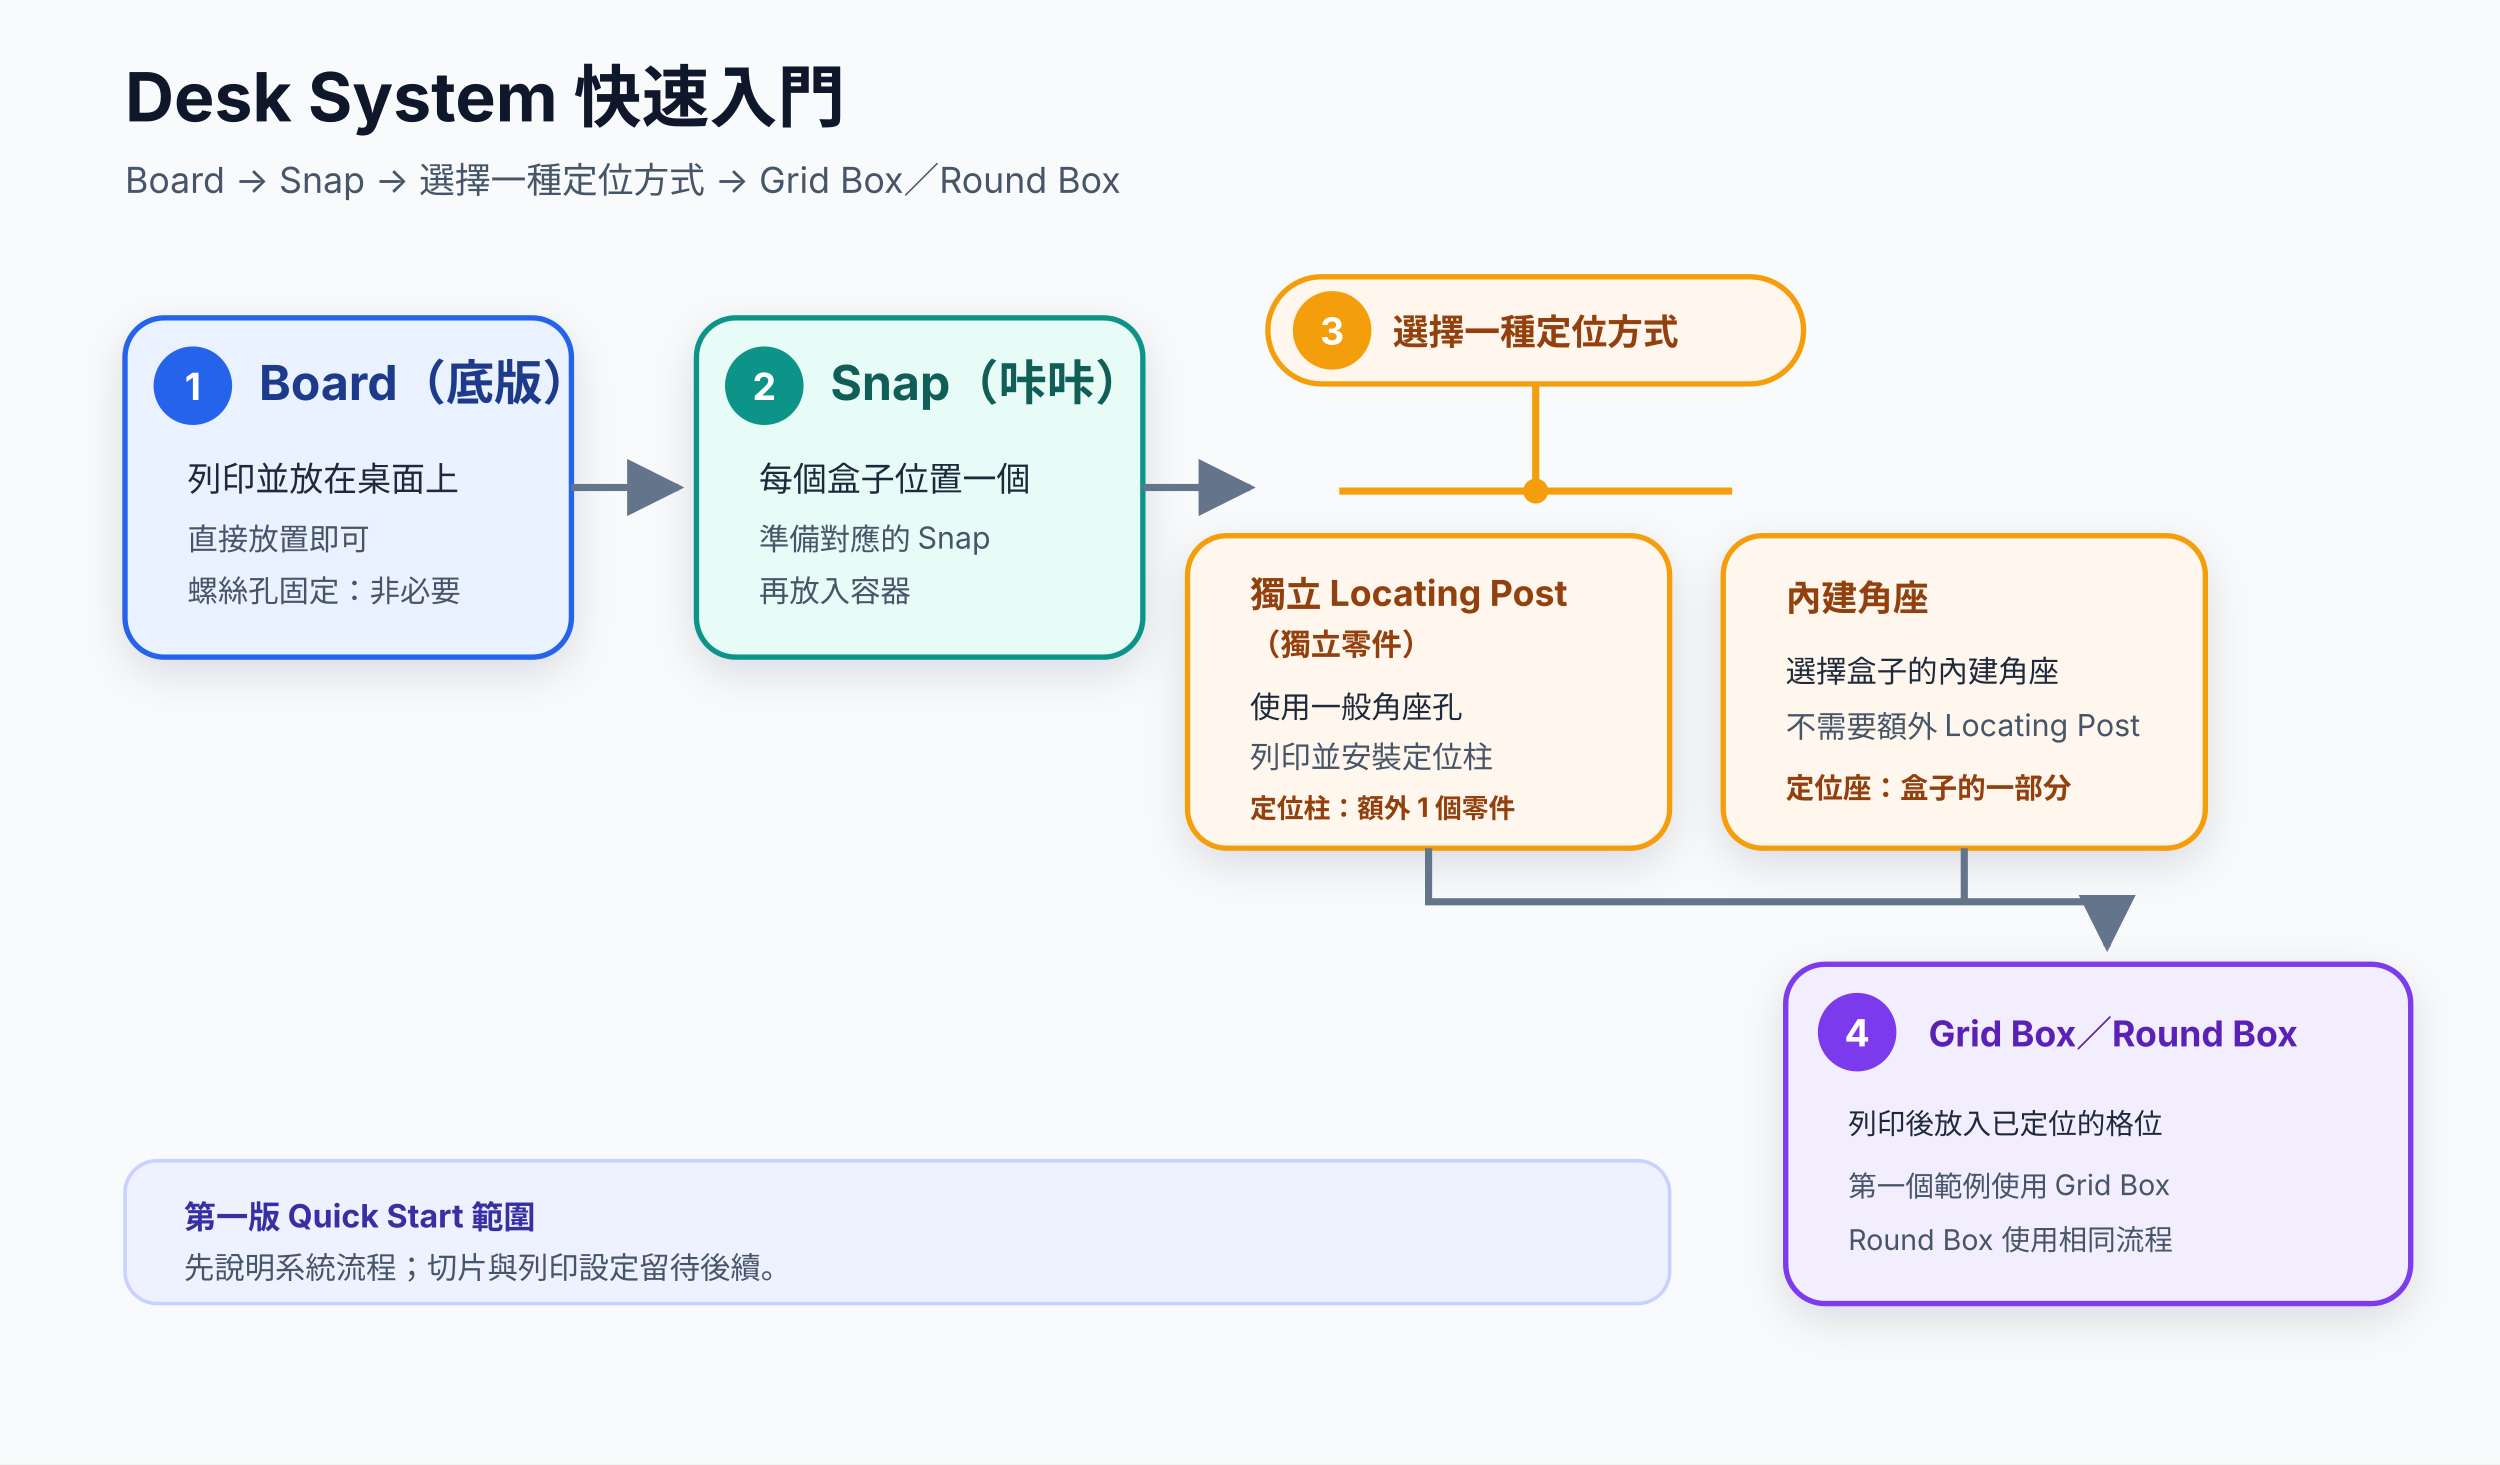
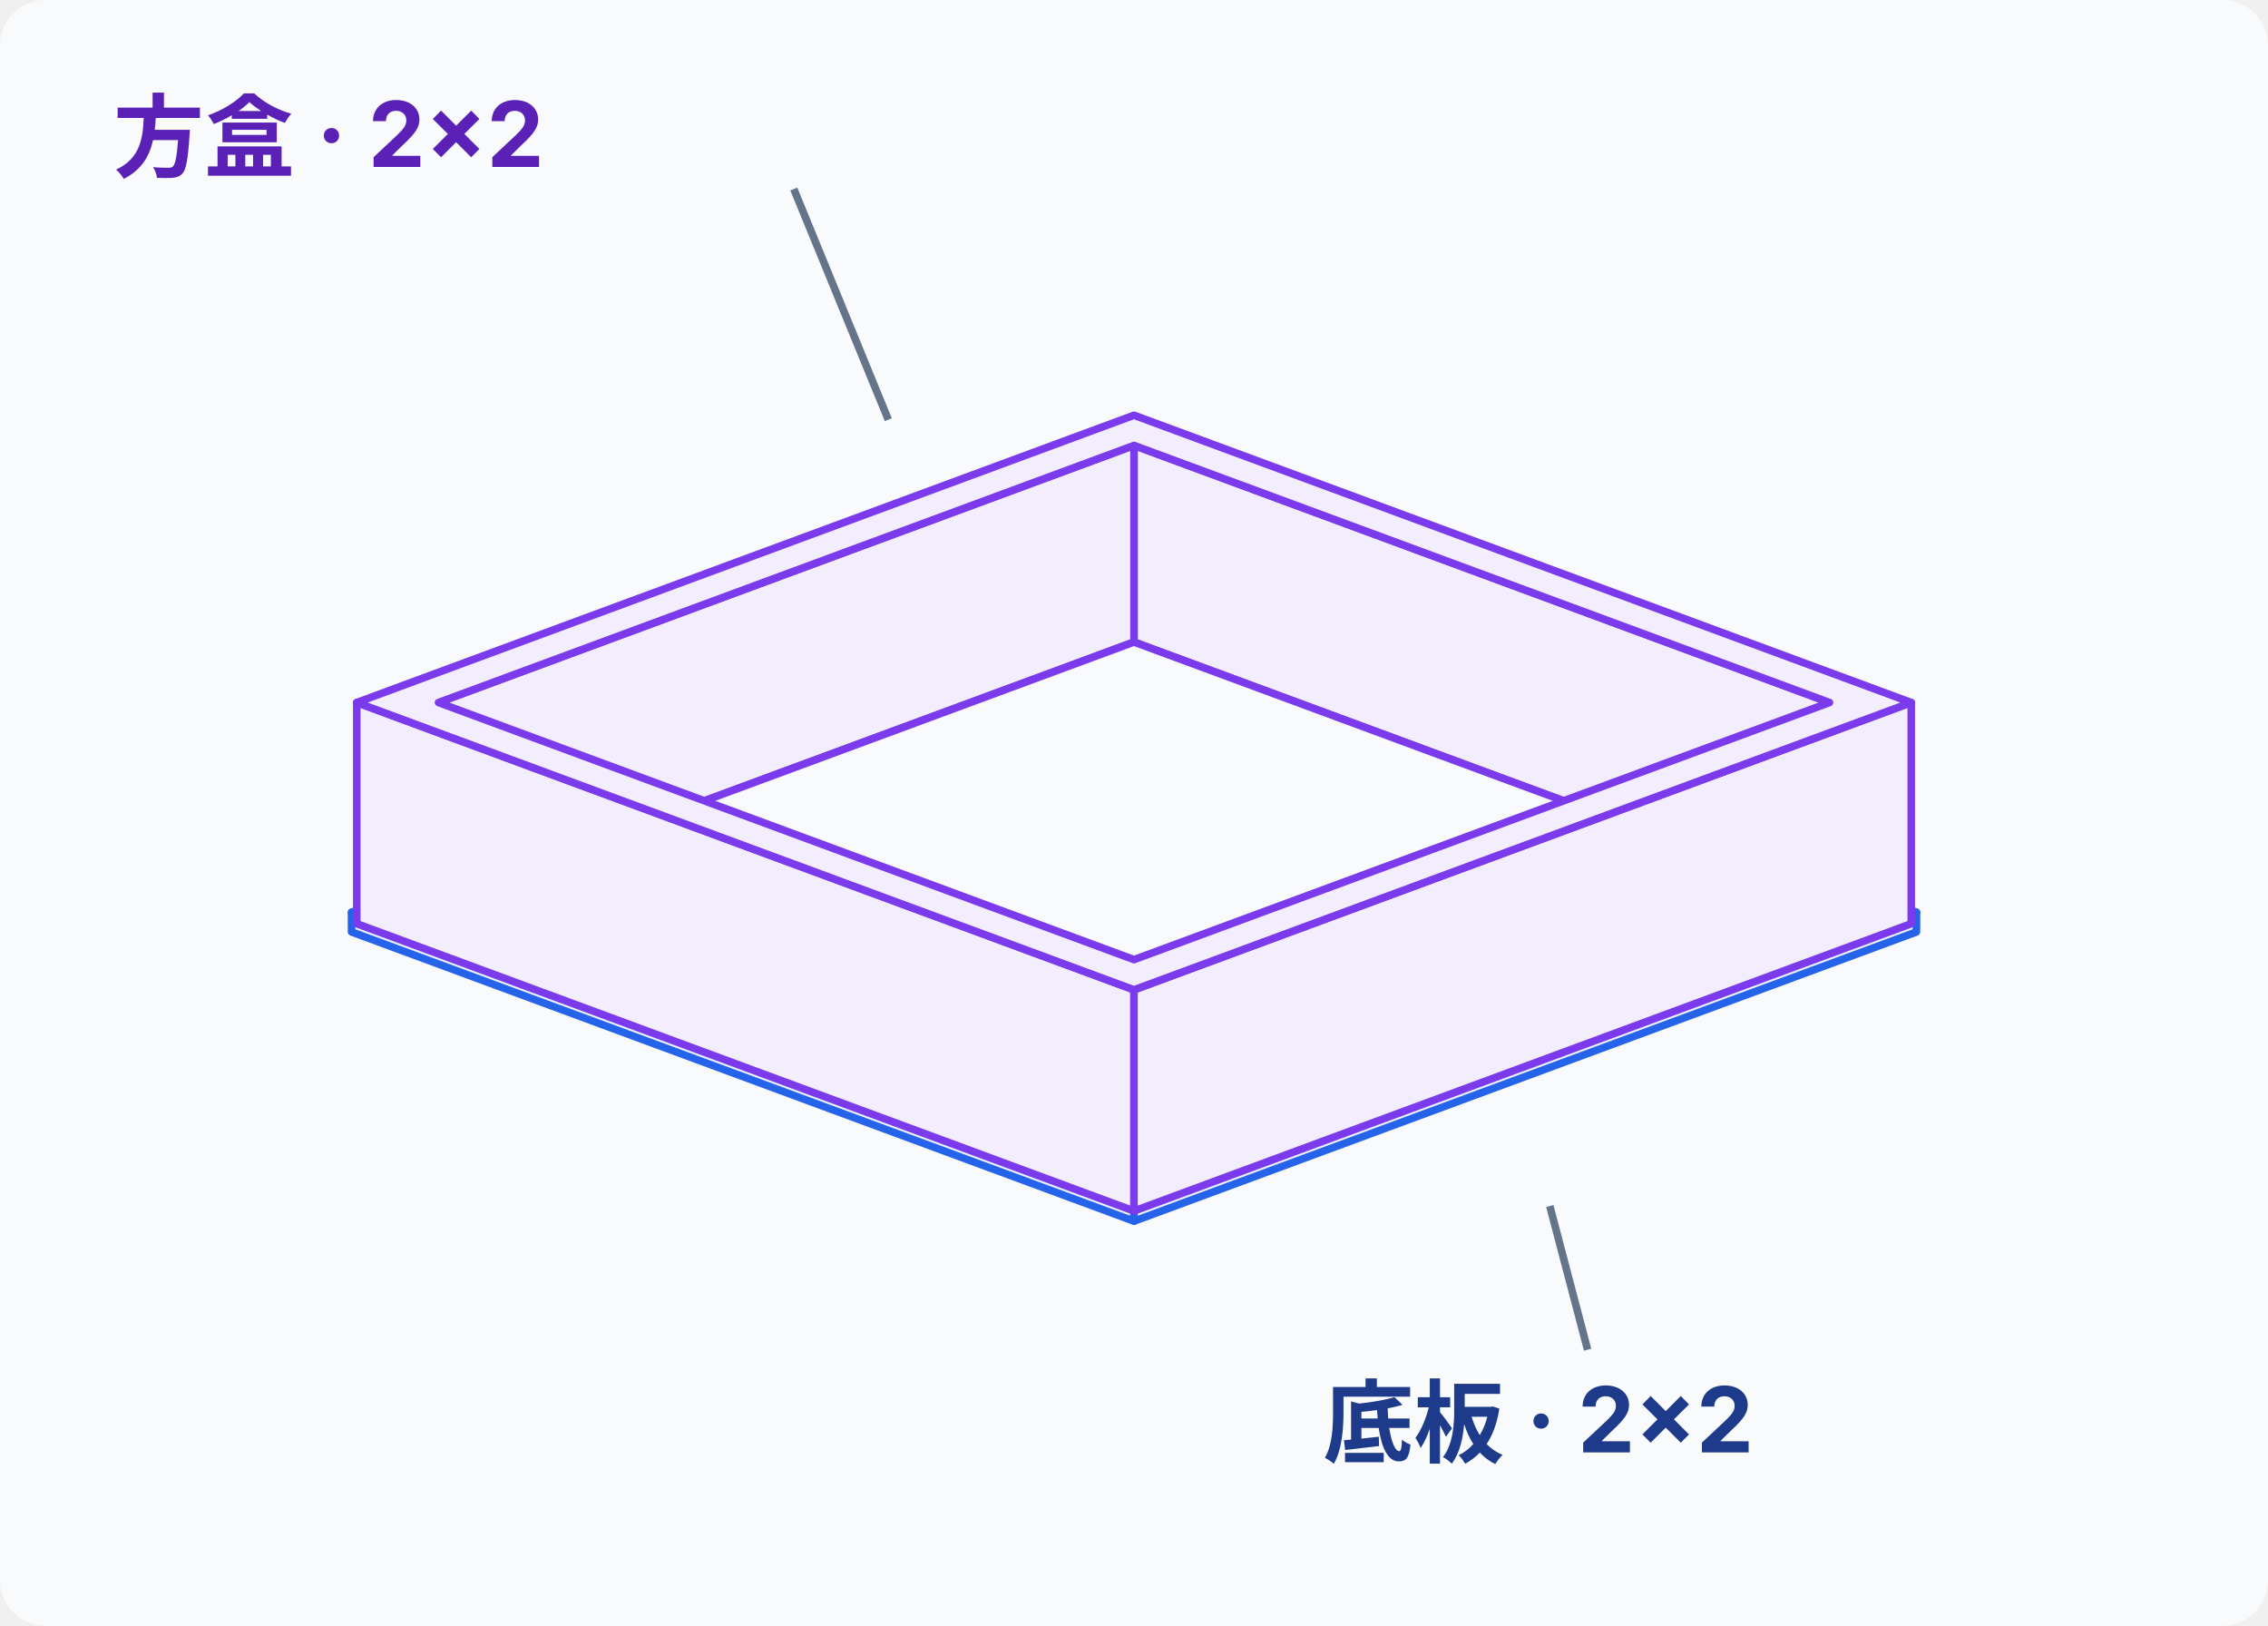
- <svg xmlns="http://www.w3.org/2000/svg" width="1400" height="820" viewBox="0 0 1400 820" role="img" aria-labelledby="title desc">
-   <defs>
-     <filter id="shadow" x="-20%" y="-20%" width="140%" height="150%">
-       <feDropShadow dx="0" dy="8" stdDeviation="12" flood-color="#0f172a" flood-opacity="0.12" />
-     </filter>
-     <marker id="arrow" viewBox="0 0 10 10" refX="9" refY="5" markerWidth="8" markerHeight="8" orient="auto-start-reverse">
-       <path d="M 0 0 L 10 5 L 0 10 z" fill="#64748b" />
-     </marker>
-   </defs>
-   <rect width="1400" height="820" fill="#f8fafc" />
-   <text x="70" y="68" fill="#0f172a" font-family="Noto Sans TC, Inter, sans-serif" font-size="38" font-weight="750">Desk System 快速入門</text>
-   <text x="70" y="108" fill="#475569" font-family="Noto Sans TC, Inter, sans-serif" font-size="20">Board → Snap → 選擇一種定位方式 → Grid Box／Round Box</text>
-   <g filter="url(#shadow)">
-     <rect x="70" y="178" width="250" height="190" rx="22" fill="#eaf2ff" stroke="#2563eb" stroke-width="3" />
-     <rect x="390" y="178" width="250" height="190" rx="22" fill="#e7fbf7" stroke="#0d9488" stroke-width="3" />
-     <rect x="665" y="300" width="270" height="175" rx="22" fill="#fff7ed" stroke="#f59e0b" stroke-width="3" />
-     <rect x="965" y="300" width="270" height="175" rx="22" fill="#fff7ed" stroke="#f59e0b" stroke-width="3" />
-     <rect x="1000" y="540" width="350" height="190" rx="22" fill="#f3eefe" stroke="#7c3aed" stroke-width="3" />
-   </g>
-   <circle cx="108" cy="216" r="22" fill="#2563eb" />
-   <text x="108" y="224" text-anchor="middle" fill="white" font-family="Inter, sans-serif" font-size="21" font-weight="700">1</text>
-   <text x="145" y="224" fill="#1e3a8a" font-family="Noto Sans TC, Inter, sans-serif" font-size="27" font-weight="700">Board（底版）</text>
-   <text x="105" y="275" fill="#1e293b" font-family="Noto Sans TC, Inter, sans-serif" font-size="19">列印並放在桌面上</text>
-   <text x="105" y="308" fill="#475569" font-family="Noto Sans TC, Inter, sans-serif" font-size="17">直接放置即可</text>
-   <text x="105" y="337" fill="#475569" font-family="Noto Sans TC, Inter, sans-serif" font-size="17">螺絲孔固定：非必要</text>
-   <circle cx="428" cy="216" r="22" fill="#0d9488" />
-   <text x="428" y="224" text-anchor="middle" fill="white" font-family="Inter, sans-serif" font-size="21" font-weight="700">2</text>
-   <text x="465" y="224" fill="#115e59" font-family="Noto Sans TC, Inter, sans-serif" font-size="27" font-weight="700">Snap（咔咔）</text>
-   <text x="425" y="275" fill="#1e293b" font-family="Noto Sans TC, Inter, sans-serif" font-size="19">每個盒子位置一個</text>
-   <text x="425" y="308" fill="#475569" font-family="Noto Sans TC, Inter, sans-serif" font-size="17">準備對應的 Snap</text>
-   <text x="425" y="337" fill="#475569" font-family="Noto Sans TC, Inter, sans-serif" font-size="17">再放入容器</text>
-   <path d="M 320 273 H 380" fill="none" stroke="#64748b" stroke-width="4" marker-end="url(#arrow)" />
-   <rect x="710" y="155" width="300" height="60" rx="30" fill="#fff7ed" stroke="#f59e0b" stroke-width="3" />
-   <circle cx="746" cy="185" r="22" fill="#f59e0b" />
-   <text x="746" y="193" text-anchor="middle" fill="white" font-family="Inter, sans-serif" font-size="21" font-weight="700">3</text>
-   <text x="780" y="193" fill="#92400e" font-family="Noto Sans TC, Inter, sans-serif" font-size="20" font-weight="700">選擇一種定位方式</text>
-   <path d="M 640 273 H 700" fill="none" stroke="#64748b" stroke-width="4" marker-end="url(#arrow)" />
-   <path d="M 860 215 V 275 M 860 275 H 750 M 860 275 H 970" fill="none" stroke="#f59e0b" stroke-width="4" />
-   <circle cx="860" cy="275" r="7" fill="#f59e0b" />
-   <text x="700" y="340" fill="#92400e" font-family="Noto Sans TC, Inter, sans-serif" font-size="20" font-weight="700">獨立 Locating Post</text>
-   <text x="700" y="367" fill="#92400e" font-family="Noto Sans TC, Inter, sans-serif" font-size="17" font-weight="650">（獨立零件）</text>
-   <text x="700" y="402" fill="#1e293b" font-family="Noto Sans TC, Inter, sans-serif" font-size="17">使用一般角座孔</text>
-   <text x="700" y="430" fill="#475569" font-family="Noto Sans TC, Inter, sans-serif" font-size="17">列印並安裝定位柱</text>
-   <text x="700" y="458" fill="#92400e" font-family="Noto Sans TC, Inter, sans-serif" font-size="15" font-weight="650">定位柱：額外 1 個零件</text>
-   <text x="1000" y="342" fill="#92400e" font-family="Noto Sans TC, Inter, sans-serif" font-size="20" font-weight="700">內建角座</text>
-   <text x="1000" y="382" fill="#1e293b" font-family="Noto Sans TC, Inter, sans-serif" font-size="17">選擇盒子的內建角座</text>
-   <text x="1000" y="413" fill="#475569" font-family="Noto Sans TC, Inter, sans-serif" font-size="17">不需要額外 Locating Post</text>
-   <text x="1000" y="447" fill="#92400e" font-family="Noto Sans TC, Inter, sans-serif" font-size="16" font-weight="650">定位座：盒子的一部分</text>
-   <path d="M 800 475 V 505 H 1180 V 530" fill="none" stroke="#64748b" stroke-width="4" marker-end="url(#arrow)" />
-   <path d="M 1100 475 V 505" fill="none" stroke="#64748b" stroke-width="4" />
-   <circle cx="1040" cy="578" r="22" fill="#7c3aed" />
-   <text x="1040" y="586" text-anchor="middle" fill="white" font-family="Inter, sans-serif" font-size="21" font-weight="700">4</text>
-   <text x="1080" y="586" fill="#5b21b6" font-family="Noto Sans TC, Inter, sans-serif" font-size="20" font-weight="700">Grid Box／Round Box</text>
-   <text x="1035" y="635" fill="#1e293b" font-family="Noto Sans TC, Inter, sans-serif" font-size="16">列印後放入已定位的格位</text>
-   <text x="1035" y="670" fill="#475569" font-family="Noto Sans TC, Inter, sans-serif" font-size="16">第一個範例使用 Grid Box</text>
-   <text x="1035" y="700" fill="#475569" font-family="Noto Sans TC, Inter, sans-serif" font-size="16">Round Box 使用相同流程</text>
-   <rect x="70" y="650" width="865" height="80" rx="18" fill="#eef2ff" stroke="#c7d2fe" stroke-width="2" />
-   <text x="103" y="688" fill="#3730a3" font-family="Noto Sans TC, Inter, sans-serif" font-size="18" font-weight="700">第一版 Quick Start 範圍</text>
-   <text x="103" y="716" fill="#475569" font-family="Noto Sans TC, Inter, sans-serif" font-size="17">先說明系統流程；切片與列印設定留待後續。</text>
+ <svg xmlns="http://www.w3.org/2000/svg" width="600" height="430" viewBox="0 0 600 430" role="img" aria-labelledby="title desc">
+   <rect width="600" height="430" rx="12" fill="#f8fafc" />
+   <polygon points="93,246.5 300,323 300,317.8 93,241.3" fill="#eaf2ff" stroke="#2563eb" stroke-width="2" stroke-linejoin="round" />
+   <polygon points="507,246.5 300,323 300,317.8 507,241.3" fill="#eaf2ff" stroke="#2563eb" stroke-width="2" stroke-linejoin="round" />
+   <polygon points="300,164.8 507,241.3 300,317.8 93,241.3" fill="#eaf2ff" stroke="#2563eb" stroke-width="2" stroke-linejoin="round" />
+   <polygon points="300,173.3 380.5,203.05 300,232.8 219.5,203.05" fill="#f8fafc" stroke="#93c5fd" stroke-width="2" stroke-linejoin="round" />
+   <polygon points="403.5,211.55 484,241.3 403.5,271.05 323,241.3" fill="#f8fafc" stroke="#93c5fd" stroke-width="2" stroke-linejoin="round" />
+   <polygon points="196.5,211.55 277,241.3 196.5,271.05 116,241.3" fill="#f8fafc" stroke="#93c5fd" stroke-width="2" stroke-linejoin="round" />
+   <polygon points="300,249.8 380.5,279.55 300,309.3 219.5,279.55" fill="#f8fafc" stroke="#93c5fd" stroke-width="2" stroke-linejoin="round" />
+   <polygon points="300,169.822 484,237.822 484,185.822 300,117.823" fill="#f3eefe" stroke="#7c3aed" stroke-width="2" stroke-linejoin="round" />
+   <polygon points="300,169.822 116,237.822 116,185.822 300,117.823" fill="#f3eefe" stroke="#7c3aed" stroke-width="2" stroke-linejoin="round" />
+   <polygon points="300,169.822 484,237.822 300,305.822 116,237.822" fill="#f8fafc" stroke="#7c3aed" stroke-width="2" stroke-linejoin="round" />
+   <polygon points="94.38,244.322 300,320.312 300,261.812 94.38,185.822" fill="#f3eefe" stroke="#7c3aed" stroke-width="2" stroke-linejoin="round" />
+   <polygon points="505.62,244.322 300,320.312 300,261.812 505.62,185.822" fill="#f3eefe" stroke="#7c3aed" stroke-width="2" stroke-linejoin="round" />
+   <path d="M 300 109.832 L 505.62 185.822 L 300 261.812 L 94.38 185.822 Z M 116 185.822 L 300 253.822 L 484 185.822 L 300 117.823 Z" fill="#f3eefe" fill-rule="evenodd" stroke="#7c3aed" stroke-width="2" stroke-linejoin="round" />
+   <text x="30" y="45" font-family="Noto Sans TC, Inter, sans-serif" font-size="24" font-weight="700" fill="#5b21b6">方盒 · 2×2</text>
+   <text x="350" y="385" font-family="Noto Sans TC, Inter, sans-serif" font-size="24" font-weight="700" fill="#1e3a8a">底板 · 2×2</text>
+   <path d="M 210 50 L 235 111 M 420 357 L 410 319" fill="none" stroke="#64748b" stroke-width="2" />
</svg>
